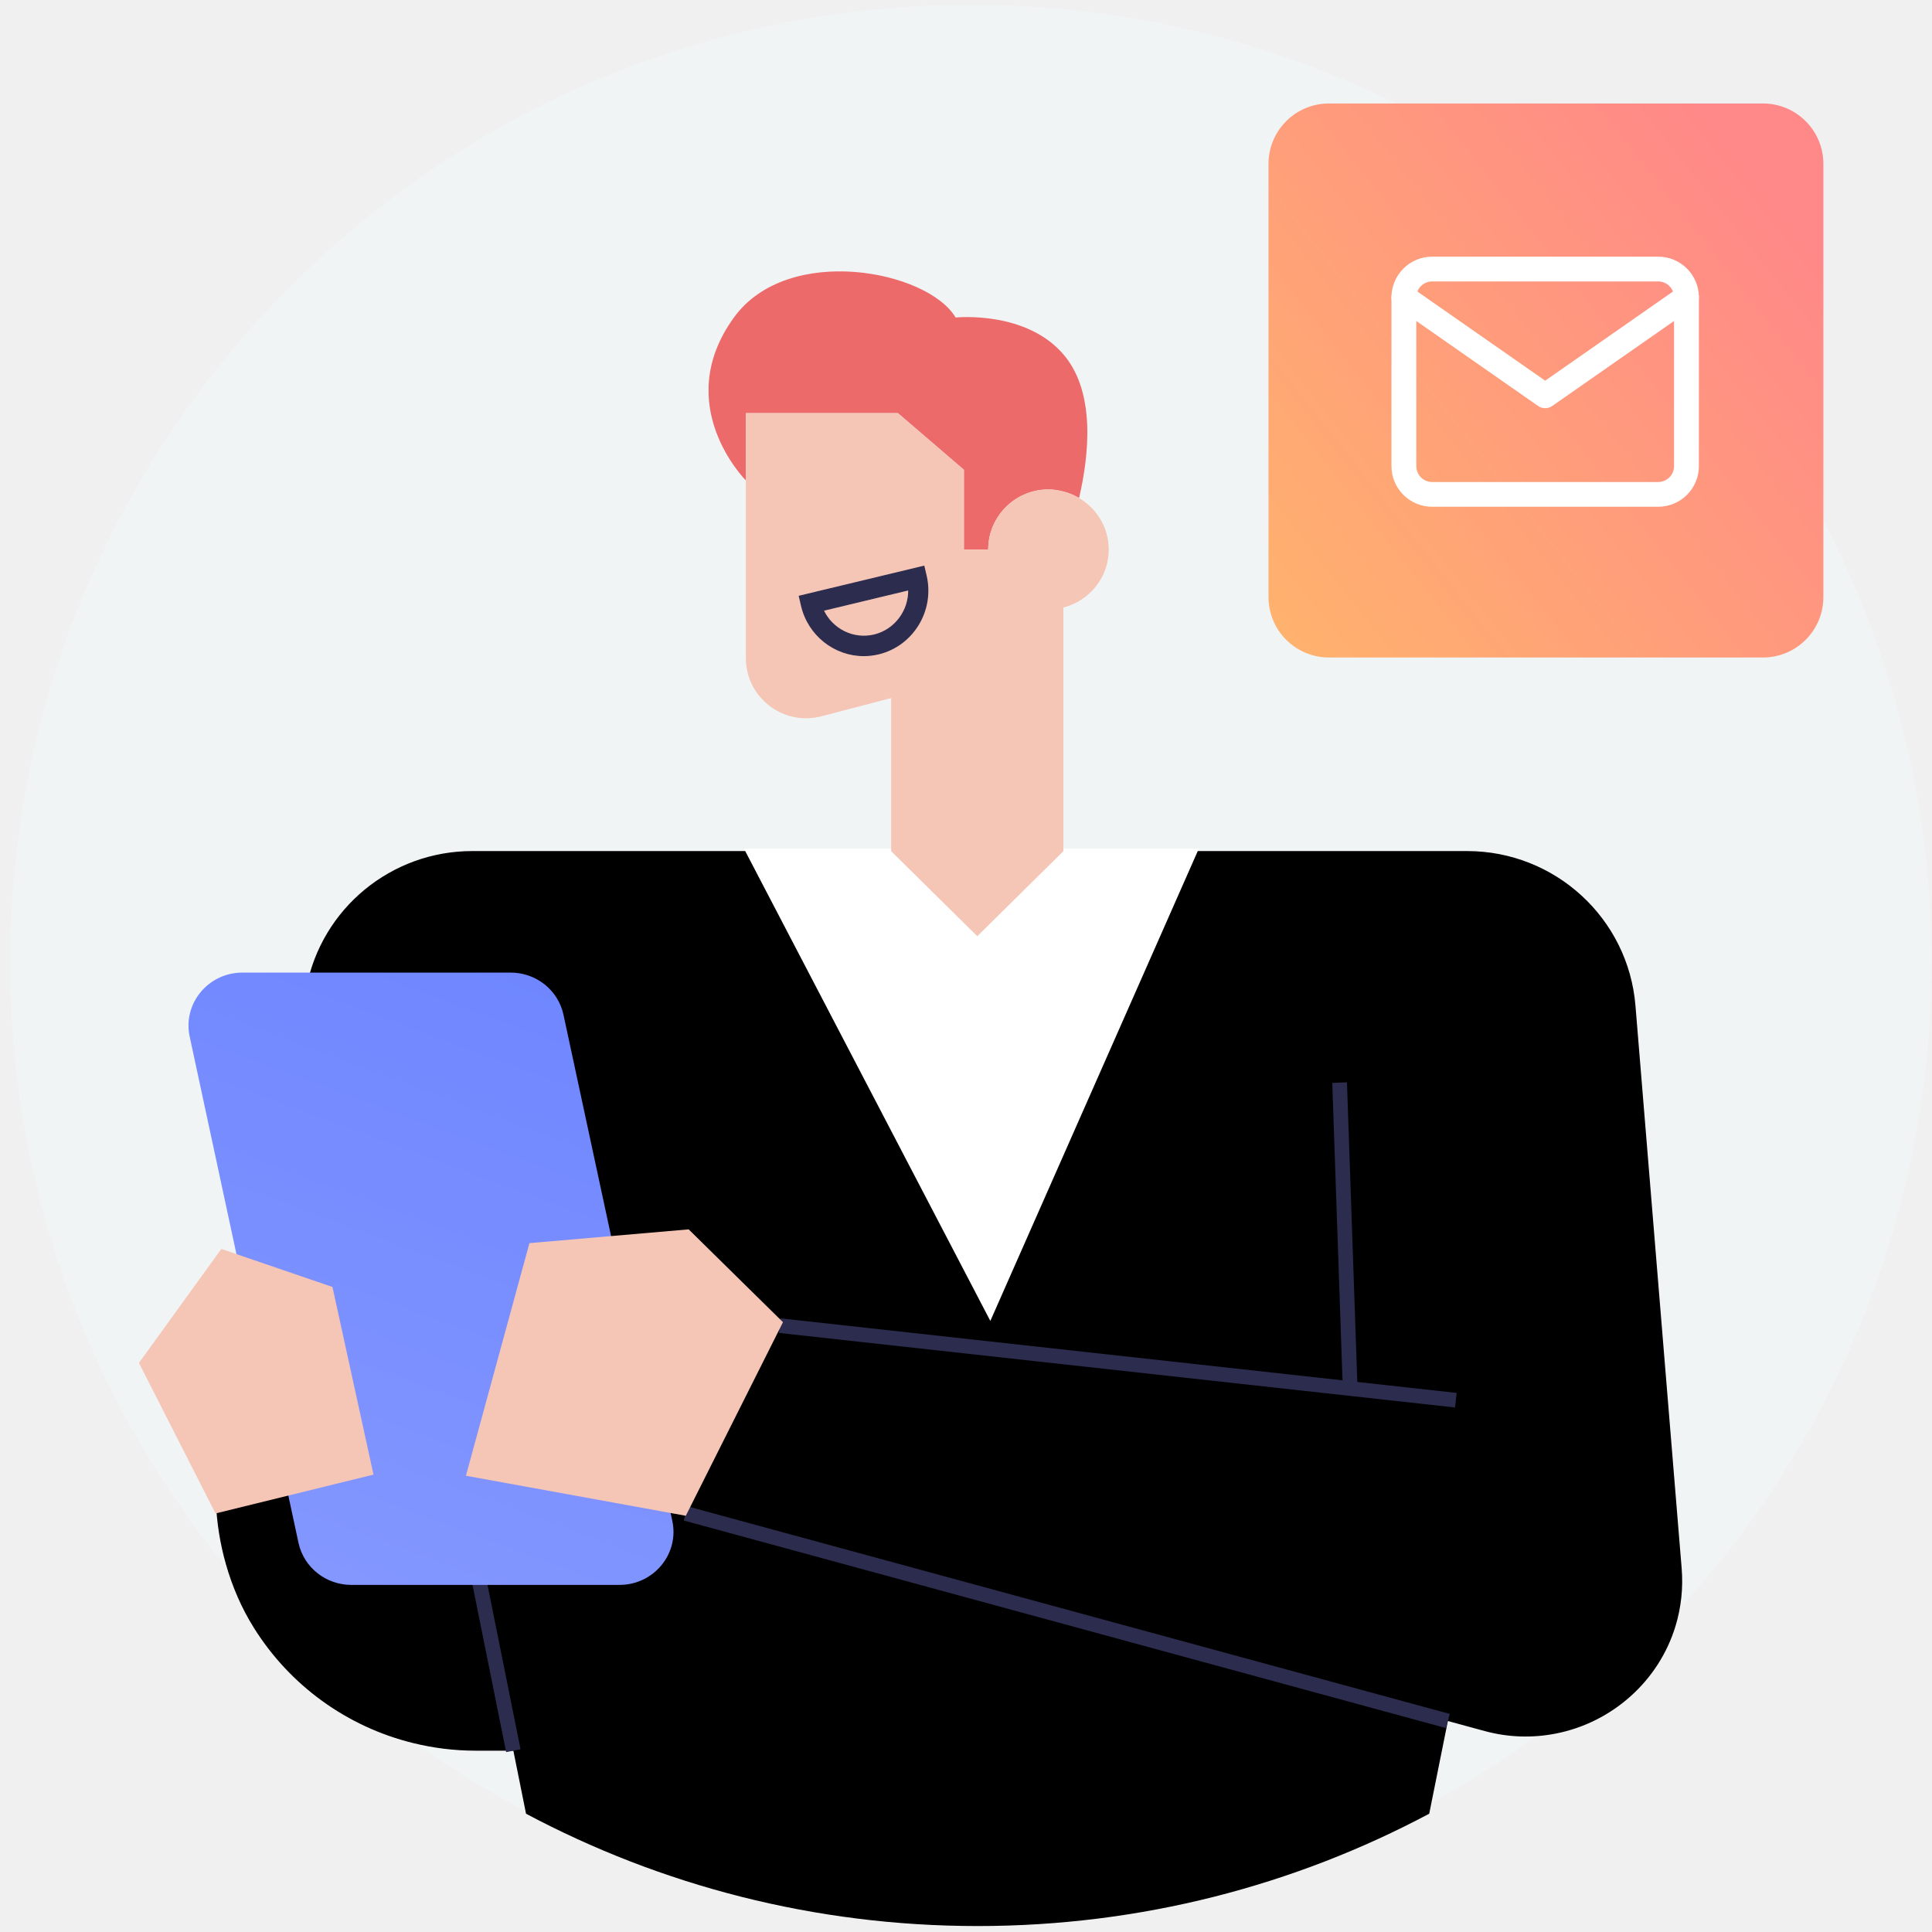
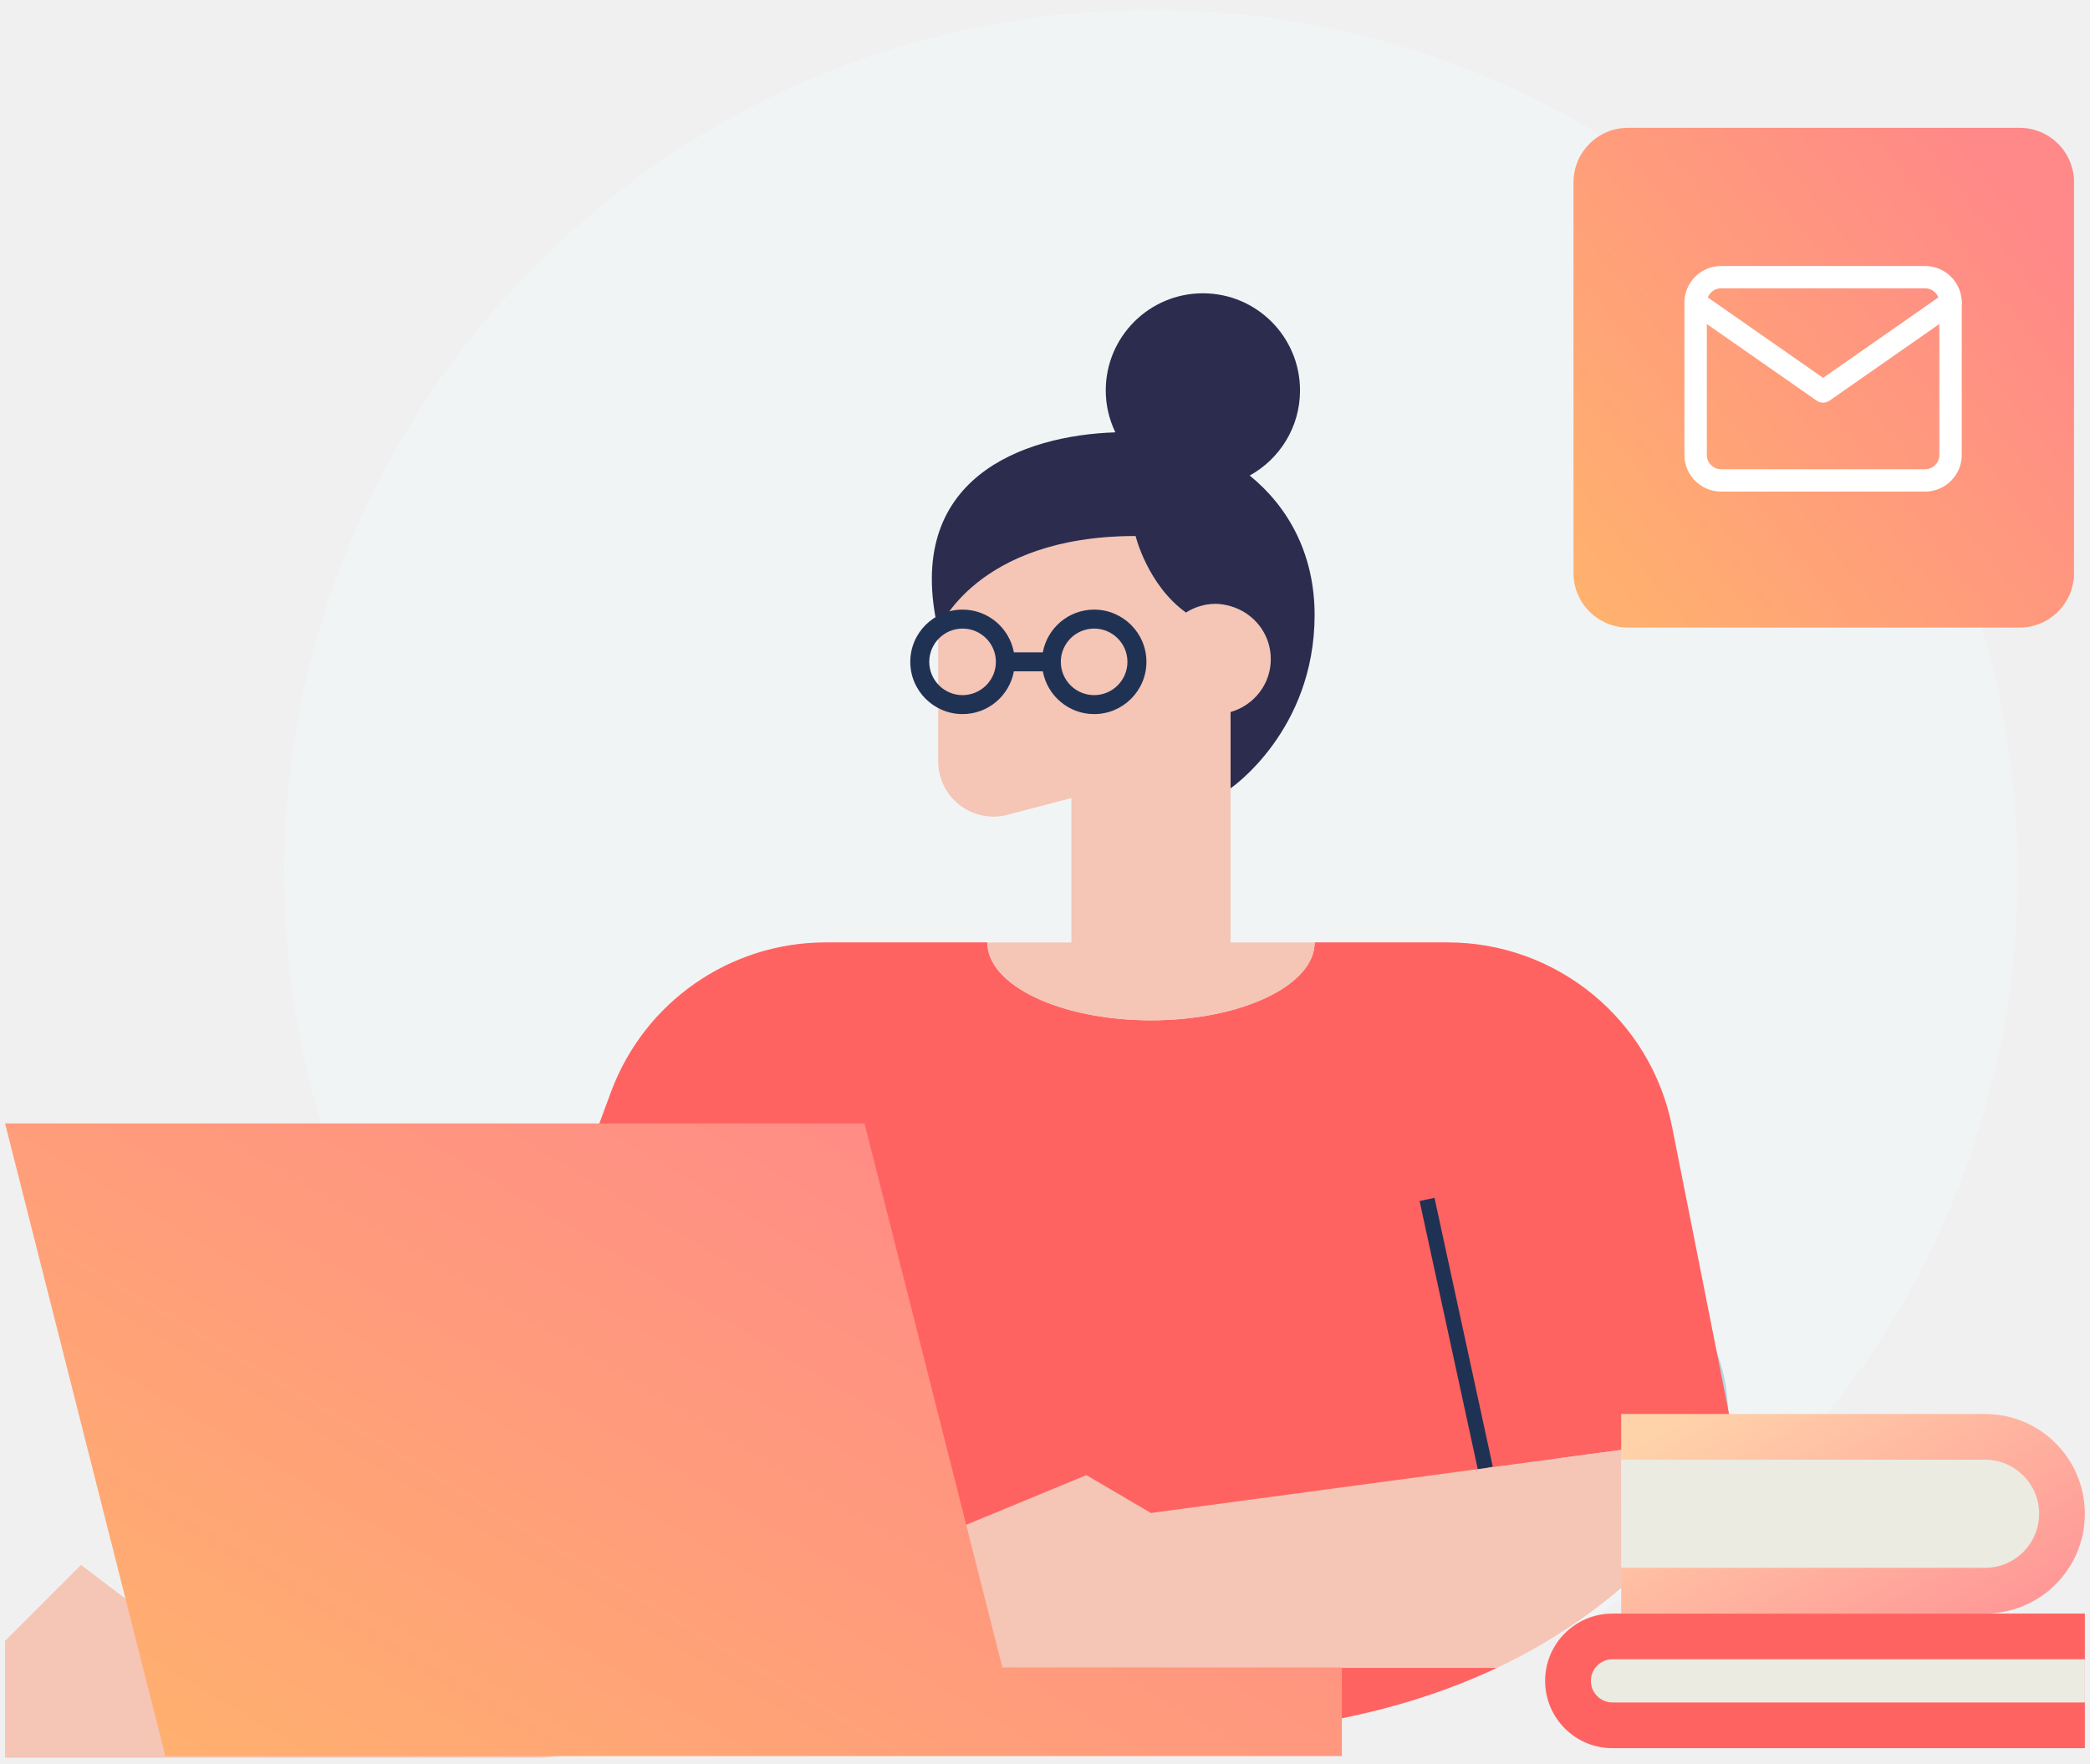
- <svg xmlns="http://www.w3.org/2000/svg" width="181" height="181" fill="none">
-   <path opacity=".6" fill-rule="evenodd" clip-rule="evenodd" d="M180.949 90.147c0 49.545-40.294 89.708-90 89.708-49.705 0-90-40.163-90-89.707S41.244.44 90.95.44s90 40.163 90 89.706z" fill="#F1F6F8" />
-   <path fill-rule="evenodd" clip-rule="evenodd" d="M89.525 29.746c-2.596-4.398-15.707-6.985-20.768 0-5.945 8.205 1.121 15.266 1.121 15.266v-6.305h14.245l6.18 5.306v7.468h2.277c0-3.108 2.528-5.628 5.646-5.628.486 0 .95.08 1.399.195.524.134 1.014.34 1.468.609.945-4.065 1.527-9.761-1.327-13.288-3.5-4.325-10.241-3.623-10.241-3.623z" fill="#EC6A6A" />
-   <path fill-rule="evenodd" clip-rule="evenodd" d="M157.545 146.907l-4.326-52.689c-.672-8.185-7.533-14.486-15.772-14.486H44.243c-7.597 0-14.123 5.382-15.544 12.822l-8.021 41.977c-.769 4.018-.617 8.162.494 12.039.592 2.067 1.444 4.064 2.602 5.914a24.46 24.46 0 0014.92 10.813c1.903.469 3.864.716 5.85.716h3.55l1.187 5.905c12.613 6.71 27.012 10.524 42.308 10.524 15.297 0 29.694-3.814 42.308-10.524l1.746-8.684 3.452.94c2.258.615 4.493.65 6.594.249 5.29-1.008 9.701-4.89 11.28-10.075a14.52 14.52 0 00.576-5.441z" fill="#000" />
-   <path d="M92.78 123.752l-23.085-44.25h42.619l-19.534 44.25z" fill="#fff" />
-   <path fill-rule="evenodd" clip-rule="evenodd" d="M136.315 131.861l-63.344-6.986.15-1.365 63.346 6.986-.152 1.365zm-.855 30.035L64.057 142.45l.362-1.325 71.404 19.445-.363 1.326zm-88.043 2.251l-7.304-36.327 1.35-.27 7.305 36.327-1.351.27z" fill="#2C2C4E" />
-   <path fill-rule="evenodd" clip-rule="evenodd" d="M58.038 148.482H32.912c-2.375 0-4.43-1.625-4.94-3.907L17.778 97.149c-.69-3.1 1.71-6.032 4.939-6.032H47.84c2.377 0 4.432 1.626 4.941 3.908l10.197 47.426c.688 3.1-1.713 6.031-4.94 6.031z" fill="url(#paint0_linear)" />
-   <path fill-rule="evenodd" clip-rule="evenodd" d="M64.25 142.005l9.104-18.135-8.836-8.697-14.918 1.289-5.95 21.794 20.6 3.749zm-51.233-14.319l7.718-10.68 10.413 3.564 3.844 17.58-14.8 3.638-7.175-14.102z" fill="#F5C5B6" />
-   <path fill-rule="evenodd" clip-rule="evenodd" d="M125.8 130.111l-.987-28.664 1.378-.048.988 28.665-1.379.047z" fill="#2C2C4E" />
-   <path fill-rule="evenodd" clip-rule="evenodd" d="M101.093 46.657a5.608 5.608 0 00-1.469-.608 5.577 5.577 0 00-1.398-.196c-3.118 0-5.646 2.52-5.646 5.629h-2.276v-7.47l-6.18-5.304H69.877v22.95c0 3.622 3.382 6.302 6.922 5.487l6.69-1.746v14.342l8.068 7.968 8.066-7.968V56.914c2.438-.623 4.248-2.808 4.248-5.432 0-2.061-1.123-3.844-2.779-4.825z" fill="#F5C5B6" />
-   <path fill-rule="evenodd" clip-rule="evenodd" d="M165.157 61.597h-40.653a5.66 5.66 0 01-5.664-5.655V15.35a5.66 5.66 0 015.664-5.655h40.653a5.66 5.66 0 015.666 5.654v40.594a5.66 5.66 0 01-5.666 5.655z" fill="url(#paint1_linear)" />
-   <g clip-path="url(#clip0)" fill="#fff">
-     <path d="M155.35 24.047h-21.179a3.81 3.81 0 00-3.811 3.798v15.832a3.81 3.81 0 003.811 3.799h21.179a3.808 3.808 0 003.81-3.799V27.845a3.808 3.808 0 00-3.81-3.798zm1.483 19.63c0 .816-.665 1.48-1.483 1.48h-21.179a1.483 1.483 0 01-1.484-1.48V27.845c0-.815.666-1.479 1.484-1.479h21.179c.818 0 1.483.664 1.483 1.48v15.831z" />
-     <path d="M158.95 27.18a1.165 1.165 0 00-1.62-.285l-12.57 8.77-12.569-8.77a1.166 1.166 0 00-1.62.285 1.156 1.156 0 00.286 1.615l13.236 9.236a1.167 1.167 0 001.334 0l13.237-9.236c.526-.367.654-1.09.286-1.615z" />
+ <svg xmlns="http://www.w3.org/2000/svg" width="205" height="173" viewBox="0 0 205 173" fill="none">
+   <path opacity="0.6" fill-rule="evenodd" clip-rule="evenodd" d="M197.886 85.685C197.886 132.477 159.83 170.408 112.887 170.408C65.943 170.408 27.887 132.477 27.887 85.685C27.887 38.894 65.943 0.963 112.887 0.963C159.83 0.963 197.886 38.894 197.886 85.685Z" fill="#F1F6F8" />
+   <path fill-rule="evenodd" clip-rule="evenodd" d="M198.082 61.554H159.688C156.734 61.554 154.339 59.163 154.339 56.214V17.875C154.339 14.926 156.734 12.535 159.688 12.535H198.082C201.037 12.535 203.434 14.926 203.434 17.875V56.214C203.434 59.163 201.037 61.554 198.082 61.554Z" fill="url(#paint0_linear)" />
+   <g clip-path="url(#clip0)">
+     <path d="M188.82 26.09H168.818C166.834 26.09 165.219 27.7 165.219 29.677V44.63C165.219 46.608 166.834 48.217 168.818 48.217H188.82C190.805 48.217 192.419 46.608 192.419 44.63V29.677C192.419 27.699 190.805 26.09 188.82 26.09ZM190.222 44.63C190.222 45.4 189.593 46.027 188.82 46.027H168.818C168.045 46.027 167.417 45.4 167.417 44.63V29.677C167.417 28.907 168.045 28.28 168.818 28.28H188.82C189.593 28.28 190.222 28.907 190.222 29.677V44.63Z" fill="white" />
+     <path d="M192.22 29.049C191.872 28.554 191.187 28.433 190.69 28.78L178.819 37.063L166.948 28.78C166.451 28.433 165.766 28.554 165.418 29.049C165.07 29.545 165.191 30.228 165.688 30.575L178.189 39.297C178.378 39.429 178.599 39.495 178.819 39.495C179.039 39.495 179.26 39.429 179.449 39.297L191.95 30.575C192.447 30.228 192.568 29.545 192.22 29.049Z" fill="white" />
  </g>
-   <path d="M74.932 55.844l-.049.012.012.048.194.833s0 0 0 0c.652 2.795 3.12 4.683 5.837 4.683.456 0 .918-.055 1.382-.165h0c3.218-.773 5.216-4.06 4.454-7.324h0l-.195-.832-.012-.049-.049.012-11.574 2.782zm6.964 3.649c-1.959.468-3.932-.54-4.77-2.315l8.01-1.924c.037 1.966-1.28 3.766-3.24 4.239z" fill="#2C2C4E" stroke="#2C2C4E" stroke-width=".1" />
+   <mask id="mask0" mask-type="alpha" maskUnits="userSpaceOnUse" x="47" y="20" width="141" height="151">
+     <path fill-rule="evenodd" clip-rule="evenodd" d="M187.034 51.456C187.034 117.1 177.841 170.303 112.598 170.303C47.354 170.303 43.697 56.369 48.61 51.456C53.523 46.542 47.354 20.765 112.598 20.765C177.841 20.765 187.034 51.456 187.034 51.456Z" fill="#DDE4E9" />
+   </mask>
+   <g mask="url(#mask0)">
+     <path d="M152.595 121.748H88.808C79.476 121.748 73.025 129.538 73.025 138.874L92.259 172.371L71.91 197.514C71.91 202.826 74.368 207.563 78.2 210.661V297.891H81.957L88.906 214.415H152.501L159.45 297.891H163.207V210.661C167.042 207.563 169.497 202.826 169.497 197.514V138.649C169.497 129.316 161.931 121.748 152.595 121.748Z" fill="#B6D5E1" />
+     <path d="M164.007 110.516C161.92 100.005 152.698 92.433 141.982 92.433H128.946C128.946 96.652 121.758 100.072 112.893 100.072C104.028 100.072 96.843 96.652 96.84 92.433H80.993C71.603 92.433 63.203 98.278 59.937 107.085L53.008 125.781L72.323 138.932L77.326 172.367H148.459L152.846 143.036L170.003 140.733L164.007 110.516Z" fill="#FF6361" />
+     <path d="M120.666 92.436L120.703 92.426V77.323V69.838C122.973 69.192 124.646 67.128 124.646 64.65C124.646 62.172 122.973 60.108 120.703 59.462C120.232 59.327 119.744 59.233 119.225 59.233C118.155 59.233 117.165 59.553 116.327 60.088C112.552 57.378 111.384 52.58 111.384 52.58C95.631 52.58 92.025 61.819 92.025 61.819V74.673C92.025 78.161 95.271 80.74 98.668 79.956L105.088 78.276V92.44H96.846C96.846 96.658 104.034 100.079 112.899 100.079C121.764 100.079 128.949 96.658 128.952 92.44H120.666V92.436Z" fill="#F5C5B6" />
+     <path d="M122.579 46.642C125.521 45.019 127.514 41.891 127.514 38.295C127.514 33.033 123.249 28.767 117.986 28.767C112.724 28.767 108.459 33.033 108.459 38.295C108.459 39.77 108.802 41.16 109.401 42.406C100.348 42.699 88.541 46.894 92.025 61.816C92.025 61.816 95.631 52.577 111.384 52.577C111.384 52.577 112.553 57.375 116.327 60.085C117.165 59.55 118.155 59.23 119.225 59.23C119.741 59.23 120.229 59.324 120.703 59.459C122.973 60.105 124.646 62.169 124.646 64.647C124.646 67.125 122.973 69.189 120.703 69.835V77.32C120.703 77.32 128.945 71.714 128.945 60.317C128.945 54.335 126.353 49.702 122.579 46.642Z" fill="#2C2C4E" />
+     <path d="M140.704 117.485L139.243 117.802L144.962 144.164L146.422 143.847L140.704 117.485Z" fill="#203254" />
+     <path d="M69.995 118.368L68.521 118.614L71.98 139.319L73.454 139.072L69.995 118.368Z" fill="#203254" />
+     <path d="M107.319 59.793C104.81 59.793 102.725 61.603 102.285 63.987H99.449C99.009 61.607 96.924 59.793 94.415 59.793C91.588 59.793 89.285 62.089 89.285 64.917C89.285 67.741 91.584 70.041 94.415 70.041C96.924 70.041 99.009 68.231 99.449 65.847H102.285C102.725 68.227 104.81 70.041 107.319 70.041C110.146 70.041 112.449 67.745 112.449 64.917C112.449 62.093 110.146 59.793 107.319 59.793ZM94.415 68.181C92.616 68.181 91.148 66.718 91.148 64.917C91.148 63.119 92.612 61.653 94.415 61.653C96.219 61.653 97.683 63.115 97.683 64.917C97.683 66.714 96.215 68.181 94.415 68.181ZM107.319 68.181C105.519 68.181 104.051 66.718 104.051 64.917C104.051 63.119 105.515 61.653 107.319 61.653C109.122 61.653 110.586 63.115 110.586 64.917C110.586 66.714 109.122 68.181 107.319 68.181Z" fill="#203254" />
+     <path d="M172.483 150.89L170.002 140.732L112.888 148.399L106.562 144.685L94.253 149.769V163.593H112.888H162.507C169.167 163.596 174.065 157.358 172.483 150.89Z" fill="#F5C5B6" />
+   </g>
+   <path d="M53.013 134.584L46.061 153.344L15.793 159.448L7.945 153.495L0.498 160.943V172.4H15.79H52.569C58.582 172.4 64.009 168.79 66.335 163.245L72.726 148.011L53.013 134.584Z" fill="#F5C5B6" />
+   <path d="M158.158 158.267H204.498V171.468H158.158C154.512 171.468 151.556 168.512 151.556 164.865C151.556 161.219 154.512 158.267 158.158 158.267Z" fill="#FF6361" />
+   <path d="M158.16 166.984C156.991 166.984 156.042 166.034 156.042 164.866C156.042 163.698 156.991 162.748 158.16 162.748H204.5V166.984H158.16Z" fill="#EBEBE2" />
+   <path d="M159.014 138.689H194.708C200.115 138.689 204.495 143.072 204.495 148.476C204.495 153.883 200.112 158.263 194.708 158.263H159.014V138.689Z" fill="url(#paint1_linear)" />
+   <path d="M159.014 153.782V143.173H194.708C197.634 143.173 200.011 145.553 200.011 148.476C200.011 151.401 197.631 153.778 194.708 153.778H159.014V153.782Z" fill="#EBEBE2" />
+   <path fill-rule="evenodd" clip-rule="evenodd" d="M98.316 163.551L84.796 110.191H0.498L16.222 172.242H131.619V163.551H98.316Z" fill="url(#paint2_linear)" />
  <defs>
-     <linearGradient id="paint0_linear" x1="54.779" y1="81.597" x2="27.779" y2="154.597" gradientUnits="userSpaceOnUse">
-       <stop stop-color="#6B83FF" />
-       <stop offset="1" stop-color="#8699FF" />
+     <linearGradient id="paint0_linear" x1="150.543" y1="57.363" x2="198.638" y2="19.309" gradientUnits="userSpaceOnUse">
+       <stop stop-color="#FFB36D" />
+       <stop offset="1" stop-color="#FF8888" />
    </linearGradient>
-     <linearGradient id="paint1_linear" x1="114.821" y1="57.16" x2="165.745" y2="16.867" gradientUnits="userSpaceOnUse">
+     <linearGradient id="paint1_linear" x1="169.879" y1="135.85" x2="186.848" y2="165.321" gradientUnits="userSpaceOnUse">
+       <stop stop-color="#FFD3AA" />
+       <stop offset="1" stop-color="#FF9696" />
+     </linearGradient>
+     <linearGradient id="paint2_linear" x1="-9.639" y1="166.936" x2="45.516" y2="74.862" gradientUnits="userSpaceOnUse">
      <stop stop-color="#FFB36D" />
-       <stop offset="1" stop-color="#F88" />
+       <stop offset="1" stop-color="#FF8888" />
    </linearGradient>
    <clipPath id="clip0">
-       <path d="M130.36 21.408h28.8v28.706h-28.8V21.408z" fill="#fff" />
+       <rect width="27.2" height="27.111" fill="white" transform="translate(165.219 23.598)" />
    </clipPath>
  </defs>
</svg>
